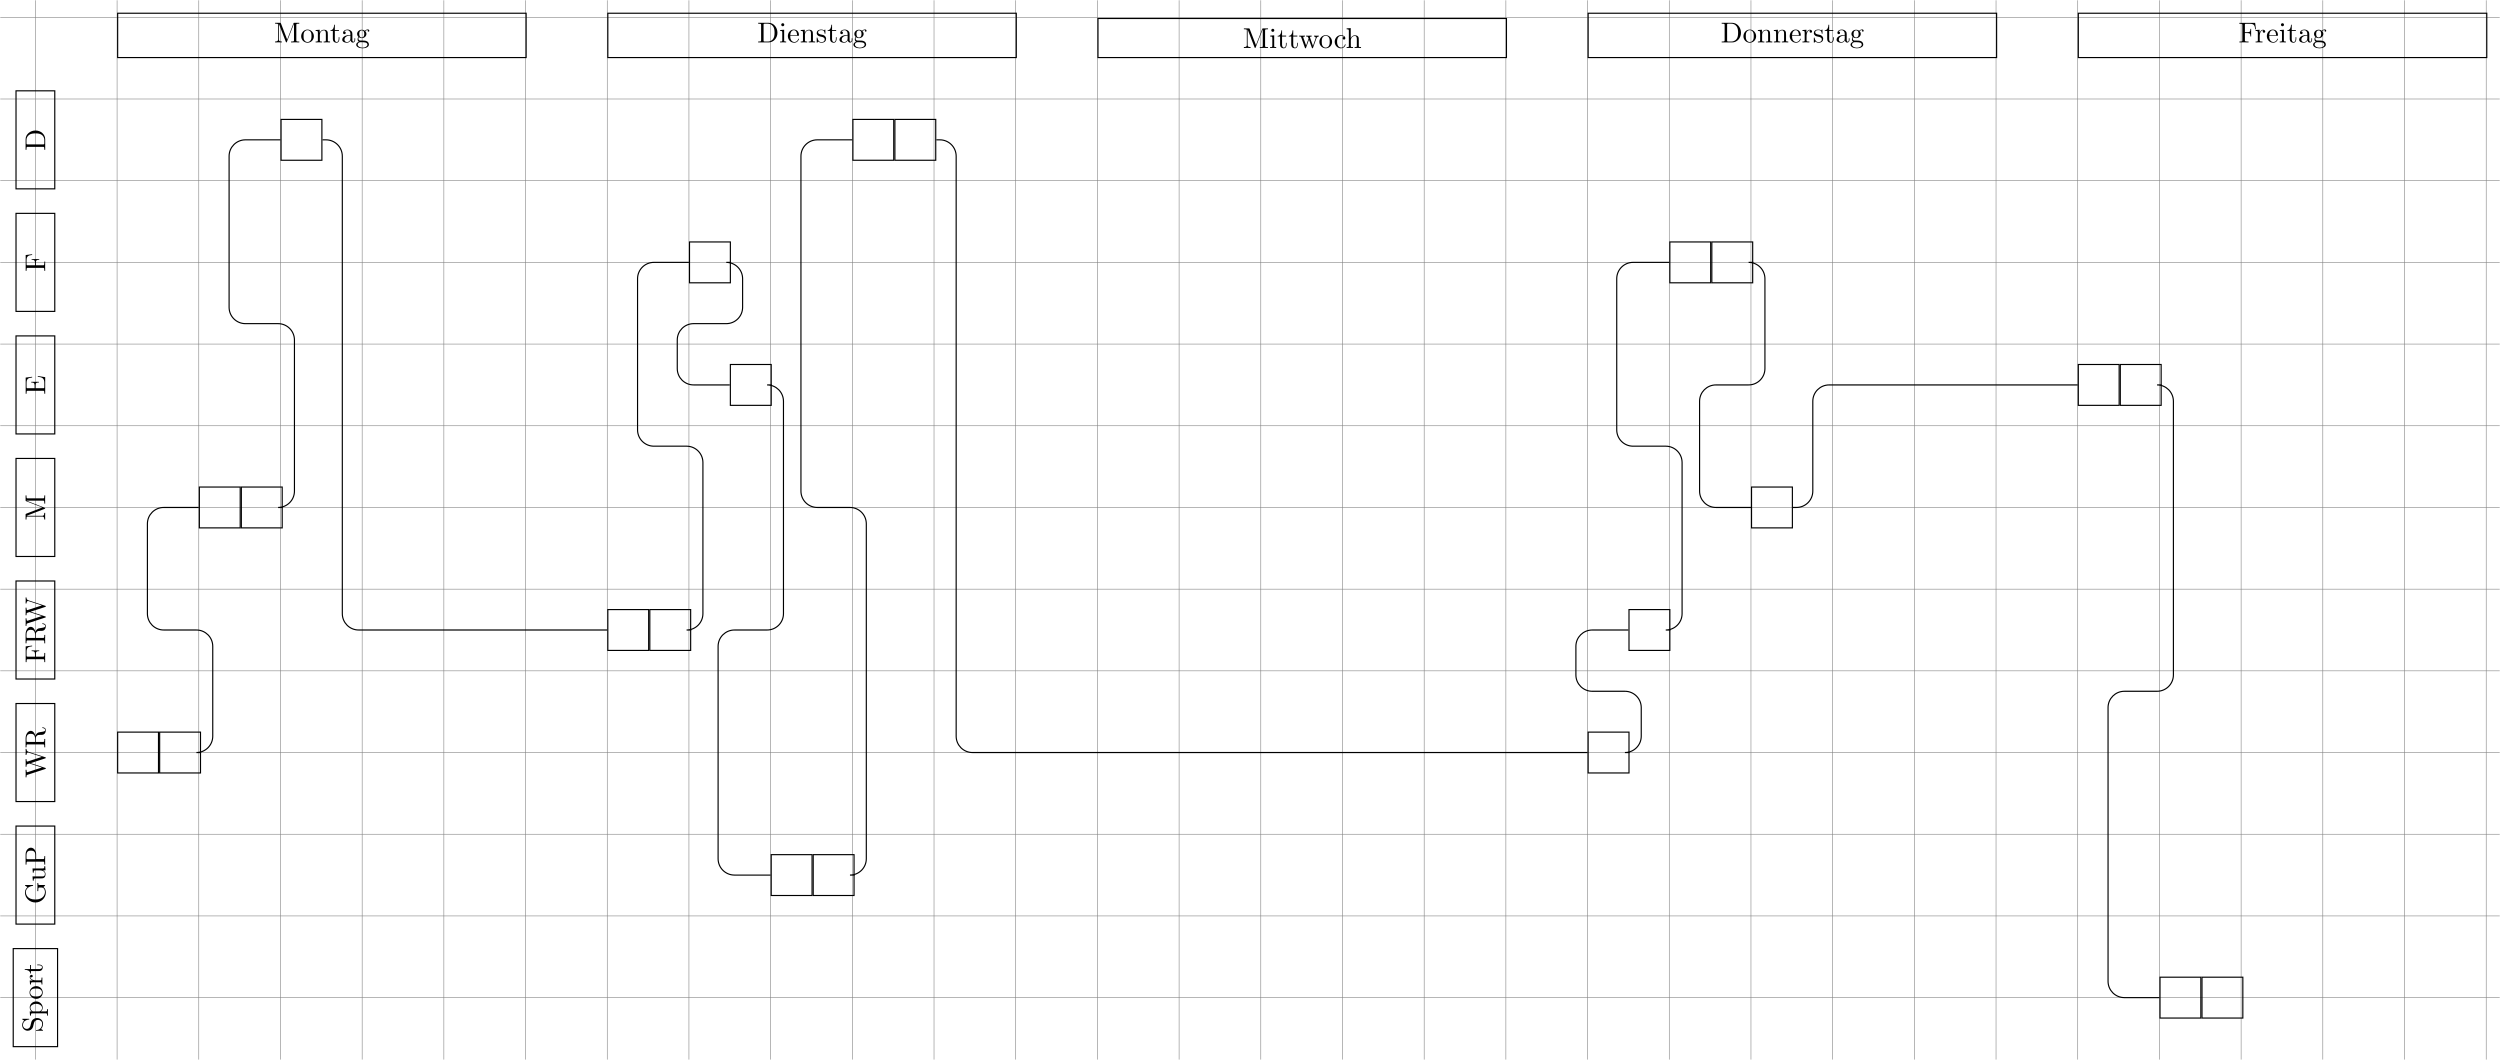
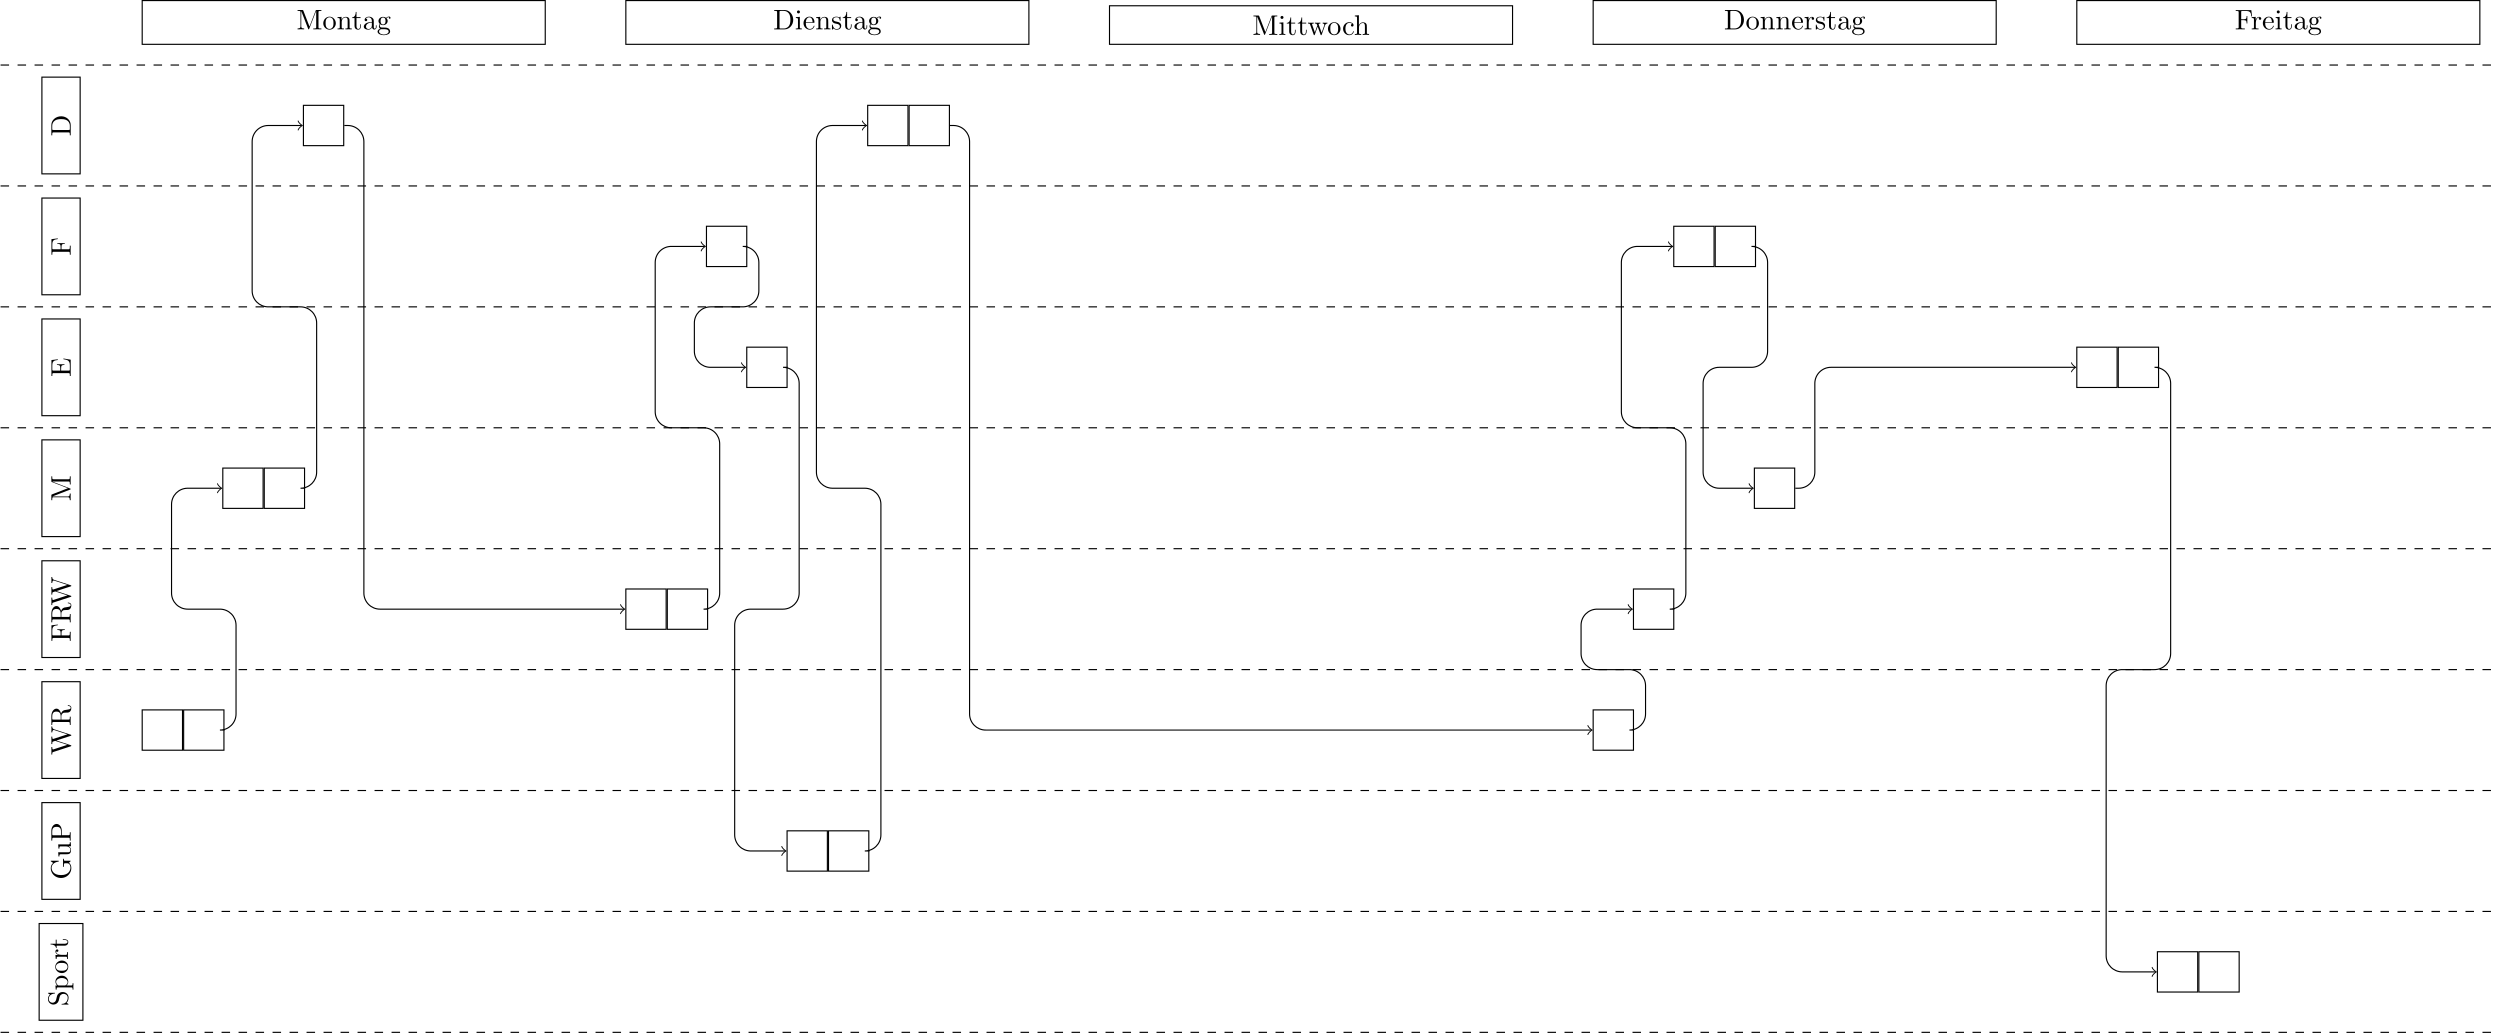
- <svg xmlns="http://www.w3.org/2000/svg" xmlns:xlink="http://www.w3.org/1999/xlink" version="1.1" width="867.473pt" height="367.762pt" viewBox="-68.678 -72.006 867.473 367.762">
+ <svg xmlns="http://www.w3.org/2000/svg" xmlns:xlink="http://www.w3.org/1999/xlink" version="1.1" width="879.149pt" height="363.231pt" viewBox="-68.68 -72.004 879.149 363.231">
  <defs>
    <path id="g0-68" d="M.349-6.804V-6.496H.588C1.355-6.496 1.375-6.386 1.375-6.027V-.777C1.375-.418 1.355-.309 .588-.309H.349V0H3.995C5.669 0 7.044-1.474 7.044-3.347C7.044-5.24 5.699-6.804 3.995-6.804H.349ZM2.72-.309C2.252-.309 2.232-.379 2.232-.707V-6.097C2.232-6.426 2.252-6.496 2.72-6.496H3.716C4.334-6.496 5.021-6.276 5.529-5.569C5.958-4.981 6.047-4.125 6.047-3.347C6.047-2.242 5.858-1.644 5.499-1.156C5.3-.887 4.732-.309 3.726-.309H2.72Z" />
    <path id="g0-69" d="M1.355-.777C1.355-.418 1.335-.309 .568-.309H.329V0H6.077L6.496-2.57H6.247C5.998-1.036 5.768-.309 4.055-.309H2.73C2.262-.309 2.242-.379 2.242-.707V-3.367H3.138C4.105-3.367 4.214-3.049 4.214-2.202H4.463V-4.842H4.214C4.214-3.985 4.105-3.676 3.138-3.676H2.242V-6.067C2.242-6.396 2.262-6.466 2.73-6.466H4.015C5.539-6.466 5.808-5.918 5.968-4.533H6.217L5.938-6.775H.329V-6.466H.568C1.335-6.466 1.355-6.356 1.355-5.998V-.777Z" />
    <path id="g0-70" d="M5.798-6.775H.329V-6.466H.568C1.335-6.466 1.355-6.356 1.355-5.998V-.777C1.355-.418 1.335-.309 .568-.309H.329V0C.677-.03 1.455-.03 1.843-.03C2.252-.03 3.158-.03 3.517 0V-.309H3.188C2.242-.309 2.242-.438 2.242-.787V-3.238H3.098C4.055-3.238 4.154-2.919 4.154-2.072H4.403V-4.712H4.154C4.154-3.875 4.055-3.547 3.098-3.547H2.242V-6.067C2.242-6.396 2.262-6.466 2.73-6.466H3.925C5.42-6.466 5.669-5.908 5.828-4.533H6.077L5.798-6.775Z" />
    <path id="g0-71" d="M5.908-.628C6.037-.408 6.436-.01 6.545-.01C6.635-.01 6.635-.09 6.635-.239V-1.973C6.635-2.361 6.675-2.411 7.323-2.411V-2.72C6.954-2.71 6.406-2.69 6.107-2.69C5.709-2.69 4.862-2.69 4.503-2.72V-2.411H4.822C5.719-2.411 5.748-2.301 5.748-1.933V-1.295C5.748-.179 4.483-.09 4.204-.09C3.557-.09 1.584-.438 1.584-3.407C1.584-6.386 3.547-6.715 4.144-6.715C5.21-6.715 6.117-5.818 6.316-4.354C6.336-4.214 6.336-4.184 6.476-4.184C6.635-4.184 6.635-4.214 6.635-4.423V-6.785C6.635-6.954 6.635-7.024 6.526-7.024C6.486-7.024 6.446-7.024 6.366-6.904L5.868-6.167C5.549-6.486 5.011-7.024 4.025-7.024C2.172-7.024 .558-5.45 .558-3.407S2.152 .219 4.045 .219C4.772 .219 5.569-.04 5.908-.628Z" />
    <path id="g0-77" d="M2.401-6.585C2.311-6.804 2.281-6.804 2.052-6.804H.369V-6.496H.608C1.375-6.496 1.395-6.386 1.395-6.027V-1.046C1.395-.777 1.395-.309 .369-.309V0C.717-.01 1.205-.03 1.534-.03S2.351-.01 2.7 0V-.309C1.674-.309 1.674-.777 1.674-1.046V-6.416H1.684L4.085-.219C4.134-.09 4.184 0 4.284 0C4.394 0 4.423-.08 4.463-.189L6.914-6.496H6.924V-.777C6.924-.418 6.904-.309 6.137-.309H5.898V0C6.267-.03 6.944-.03 7.333-.03S8.389-.03 8.757 0V-.309H8.518C7.751-.309 7.731-.418 7.731-.777V-6.027C7.731-6.386 7.751-6.496 8.518-6.496H8.757V-6.804H7.073C6.814-6.804 6.814-6.795 6.745-6.615L4.563-1.006L2.401-6.585Z" />
    <path id="g0-80" d="M2.262-3.148H3.945C5.141-3.148 6.217-3.955 6.217-4.951C6.217-5.928 5.23-6.804 3.866-6.804H.349V-6.496H.588C1.355-6.496 1.375-6.386 1.375-6.027V-.777C1.375-.418 1.355-.309 .588-.309H.349V0C.697-.03 1.435-.03 1.813-.03S2.939-.03 3.288 0V-.309H3.049C2.281-.309 2.262-.418 2.262-.777V-3.148ZM2.232-3.407V-6.097C2.232-6.426 2.252-6.496 2.72-6.496H3.606C5.191-6.496 5.191-5.44 5.191-4.951C5.191-4.483 5.191-3.407 3.606-3.407H2.232Z" />
    <path id="g0-82" d="M2.232-3.517V-6.097C2.232-6.326 2.232-6.446 2.451-6.476C2.55-6.496 2.839-6.496 3.039-6.496C3.935-6.496 5.051-6.456 5.051-5.011C5.051-4.324 4.812-3.517 3.337-3.517H2.232ZM4.334-3.387C5.3-3.626 6.077-4.234 6.077-5.011C6.077-5.968 4.941-6.804 3.477-6.804H.349V-6.496H.588C1.355-6.496 1.375-6.386 1.375-6.027V-.777C1.375-.418 1.355-.309 .588-.309H.349V0C.707-.03 1.415-.03 1.803-.03S2.899-.03 3.258 0V-.309H3.019C2.252-.309 2.232-.418 2.232-.777V-3.298H3.377C3.537-3.298 3.955-3.298 4.304-2.959C4.682-2.6 4.682-2.291 4.682-1.624C4.682-.976 4.682-.578 5.091-.199C5.499 .159 6.047 .219 6.346 .219C7.123 .219 7.293-.598 7.293-.877C7.293-.936 7.293-1.046 7.163-1.046C7.054-1.046 7.054-.956 7.044-.887C6.984-.179 6.635 0 6.386 0C5.898 0 5.818-.508 5.679-1.435L5.549-2.232C5.37-2.869 4.882-3.198 4.334-3.387Z" />
    <path id="g0-83" d="M3.477-3.866L2.202-4.174C1.584-4.324 1.196-4.862 1.196-5.44C1.196-6.137 1.733-6.745 2.511-6.745C4.174-6.745 4.394-5.111 4.453-4.663C4.463-4.603 4.463-4.543 4.573-4.543C4.702-4.543 4.702-4.593 4.702-4.782V-6.785C4.702-6.954 4.702-7.024 4.593-7.024C4.523-7.024 4.513-7.014 4.443-6.894L4.095-6.326C3.796-6.615 3.387-7.024 2.501-7.024C1.395-7.024 .558-6.147 .558-5.091C.558-4.264 1.086-3.537 1.863-3.268C1.973-3.228 2.481-3.108 3.178-2.939C3.447-2.869 3.746-2.8 4.025-2.431C4.234-2.172 4.334-1.843 4.334-1.514C4.334-.807 3.836-.09 2.999-.09C2.71-.09 1.953-.139 1.425-.628C.847-1.166 .817-1.803 .807-2.162C.797-2.262 .717-2.262 .687-2.262C.558-2.262 .558-2.192 .558-2.012V-.02C.558 .149 .558 .219 .667 .219C.737 .219 .747 .199 .817 .09C.817 .08 .847 .05 1.176-.478C1.484-.139 2.122 .219 3.009 .219C4.174 .219 4.971-.757 4.971-1.853C4.971-2.849 4.314-3.666 3.477-3.866Z" />
    <path id="g0-87" d="M9.056-5.828C9.235-6.396 9.664-6.496 10.052-6.496V-6.804C9.753-6.785 9.445-6.775 9.146-6.775C8.857-6.775 8.219-6.795 7.96-6.804V-6.496C8.628-6.486 8.827-6.157 8.827-5.968C8.827-5.908 8.797-5.828 8.777-5.768L7.283-1.166L5.689-6.047C5.679-6.087 5.659-6.147 5.659-6.197C5.659-6.496 6.237-6.496 6.496-6.496V-6.804C6.137-6.775 5.46-6.775 5.081-6.775S4.274-6.795 3.866-6.804V-6.496C4.433-6.496 4.643-6.496 4.762-6.137L4.981-5.44L3.597-1.166L1.993-6.067C1.983-6.097 1.973-6.167 1.973-6.197C1.973-6.496 2.55-6.496 2.809-6.496V-6.804C2.451-6.775 1.773-6.775 1.395-6.775S.588-6.795 .179-6.804V-6.496C.927-6.496 .966-6.446 1.086-6.077L3.078 .03C3.108 .12 3.138 .219 3.268 .219C3.407 .219 3.427 .149 3.467 .02L5.111-5.041L6.765 .03C6.795 .12 6.824 .219 6.954 .219C7.093 .219 7.113 .149 7.153 .02L9.056-5.828Z" />
    <path id="g0-97" d="M3.318-.757C3.357-.359 3.626 .06 4.095 .06C4.304 .06 4.912-.08 4.912-.887V-1.445H4.663V-.887C4.663-.309 4.413-.249 4.304-.249C3.975-.249 3.935-.697 3.935-.747V-2.74C3.935-3.158 3.935-3.547 3.577-3.915C3.188-4.304 2.69-4.463 2.212-4.463C1.395-4.463 .707-3.995 .707-3.337C.707-3.039 .907-2.869 1.166-2.869C1.445-2.869 1.624-3.068 1.624-3.328C1.624-3.447 1.574-3.776 1.116-3.786C1.385-4.134 1.873-4.244 2.192-4.244C2.68-4.244 3.248-3.856 3.248-2.969V-2.6C2.74-2.57 2.042-2.54 1.415-2.242C.667-1.903 .418-1.385 .418-.946C.418-.139 1.385 .11 2.012 .11C2.67 .11 3.128-.289 3.318-.757ZM3.248-2.391V-1.395C3.248-.448 2.531-.11 2.082-.11C1.594-.11 1.186-.458 1.186-.956C1.186-1.504 1.604-2.331 3.248-2.391Z" />
    <path id="g0-99" d="M1.166-2.172C1.166-3.796 1.983-4.214 2.511-4.214C2.6-4.214 3.228-4.204 3.577-3.846C3.168-3.816 3.108-3.517 3.108-3.387C3.108-3.128 3.288-2.929 3.567-2.929C3.826-2.929 4.025-3.098 4.025-3.397C4.025-4.075 3.268-4.463 2.501-4.463C1.255-4.463 .339-3.387 .339-2.152C.339-.877 1.325 .11 2.481 .11C3.816 .11 4.134-1.086 4.134-1.186S4.035-1.285 4.005-1.285C3.915-1.285 3.895-1.245 3.875-1.186C3.587-.259 2.939-.139 2.57-.139C2.042-.139 1.166-.568 1.166-2.172Z" />
    <path id="g0-101" d="M1.116-2.511C1.176-3.995 2.012-4.244 2.351-4.244C3.377-4.244 3.477-2.899 3.477-2.511H1.116ZM1.106-2.301H3.885C4.105-2.301 4.134-2.301 4.134-2.511C4.134-3.497 3.597-4.463 2.351-4.463C1.196-4.463 .279-3.437 .279-2.192C.279-.857 1.325 .11 2.471 .11C3.686 .11 4.134-.996 4.134-1.186C4.134-1.285 4.055-1.305 4.005-1.305C3.915-1.305 3.895-1.245 3.875-1.166C3.527-.139 2.63-.139 2.531-.139C2.032-.139 1.634-.438 1.405-.807C1.106-1.285 1.106-1.943 1.106-2.301Z" />
    <path id="g0-103" d="M2.212-1.714C1.345-1.714 1.345-2.71 1.345-2.939C1.345-3.208 1.355-3.527 1.504-3.776C1.584-3.895 1.813-4.174 2.212-4.174C3.078-4.174 3.078-3.178 3.078-2.949C3.078-2.68 3.068-2.361 2.919-2.112C2.839-1.993 2.61-1.714 2.212-1.714ZM1.056-1.325C1.056-1.365 1.056-1.594 1.225-1.793C1.614-1.514 2.022-1.484 2.212-1.484C3.138-1.484 3.826-2.172 3.826-2.939C3.826-3.308 3.666-3.676 3.417-3.905C3.776-4.244 4.134-4.294 4.314-4.294C4.334-4.294 4.384-4.294 4.413-4.284C4.304-4.244 4.254-4.134 4.254-4.015C4.254-3.846 4.384-3.726 4.543-3.726C4.643-3.726 4.832-3.796 4.832-4.025C4.832-4.194 4.712-4.513 4.324-4.513C4.125-4.513 3.686-4.453 3.268-4.045C2.849-4.374 2.431-4.403 2.212-4.403C1.285-4.403 .598-3.716 .598-2.949C.598-2.511 .817-2.132 1.066-1.923C.936-1.773 .757-1.445 .757-1.096C.757-.787 .887-.408 1.196-.209C.598-.04 .279 .389 .279 .787C.279 1.504 1.265 2.052 2.481 2.052C3.656 2.052 4.692 1.544 4.692 .767C4.692 .418 4.553-.09 4.045-.369C3.517-.648 2.939-.648 2.331-.648C2.082-.648 1.654-.648 1.584-.658C1.265-.697 1.056-1.006 1.056-1.325ZM2.491 1.823C1.484 1.823 .797 1.315 .797 .787C.797 .329 1.176-.04 1.614-.07H2.202C3.059-.07 4.174-.07 4.174 .787C4.174 1.325 3.467 1.823 2.491 1.823Z" />
    <path id="g0-104" d="M1.096-.757C1.096-.309 .986-.309 .319-.309V0C.667-.01 1.176-.03 1.445-.03C1.704-.03 2.222-.01 2.56 0V-.309C1.893-.309 1.783-.309 1.783-.757V-2.59C1.783-3.626 2.491-4.184 3.128-4.184C3.756-4.184 3.866-3.646 3.866-3.078V-.757C3.866-.309 3.756-.309 3.088-.309V0C3.437-.01 3.945-.03 4.214-.03C4.473-.03 4.991-.01 5.33 0V-.309C4.812-.309 4.563-.309 4.553-.608V-2.511C4.553-3.367 4.553-3.676 4.244-4.035C4.105-4.204 3.776-4.403 3.198-4.403C2.361-4.403 1.923-3.806 1.753-3.427V-6.914L.319-6.804V-6.496C1.016-6.496 1.096-6.426 1.096-5.938V-.757Z" />
    <path id="g0-105" d="M1.763-4.403L.369-4.294V-3.985C1.016-3.985 1.106-3.925 1.106-3.437V-.757C1.106-.309 .996-.309 .329-.309V0C.648-.01 1.186-.03 1.425-.03C1.773-.03 2.122-.01 2.461 0V-.309C1.803-.309 1.763-.359 1.763-.747V-4.403ZM1.803-6.137C1.803-6.456 1.554-6.665 1.275-6.665C.966-6.665 .747-6.396 .747-6.137C.747-5.868 .966-5.609 1.275-5.609C1.554-5.609 1.803-5.818 1.803-6.137Z" />
    <path id="g0-110" d="M1.096-3.427V-.757C1.096-.309 .986-.309 .319-.309V0C.667-.01 1.176-.03 1.445-.03C1.704-.03 2.222-.01 2.56 0V-.309C1.893-.309 1.783-.309 1.783-.757V-2.59C1.783-3.626 2.491-4.184 3.128-4.184C3.756-4.184 3.866-3.646 3.866-3.078V-.757C3.866-.309 3.756-.309 3.088-.309V0C3.437-.01 3.945-.03 4.214-.03C4.473-.03 4.991-.01 5.33 0V-.309C4.812-.309 4.563-.309 4.553-.608V-2.511C4.553-3.367 4.553-3.676 4.244-4.035C4.105-4.204 3.776-4.403 3.198-4.403C2.471-4.403 2.002-3.975 1.724-3.357V-4.403L.319-4.294V-3.985C1.016-3.985 1.096-3.915 1.096-3.427Z" />
    <path id="g0-111" d="M4.692-2.132C4.692-3.407 3.696-4.463 2.491-4.463C1.245-4.463 .279-3.377 .279-2.132C.279-.847 1.315 .11 2.481 .11C3.686 .11 4.692-.867 4.692-2.132ZM2.491-.139C2.062-.139 1.624-.349 1.355-.807C1.106-1.245 1.106-1.853 1.106-2.212C1.106-2.6 1.106-3.138 1.345-3.577C1.614-4.035 2.082-4.244 2.481-4.244C2.919-4.244 3.347-4.025 3.606-3.597S3.866-2.59 3.866-2.212C3.866-1.853 3.866-1.315 3.646-.877C3.427-.428 2.989-.139 2.491-.139Z" />
    <path id="g0-112" d="M1.714-3.746V-4.403L.279-4.294V-3.985C.986-3.985 1.056-3.925 1.056-3.487V1.176C1.056 1.624 .946 1.624 .279 1.624V1.933C.618 1.923 1.136 1.903 1.395 1.903C1.664 1.903 2.172 1.923 2.521 1.933V1.624C1.853 1.624 1.743 1.624 1.743 1.176V-.498V-.588C1.793-.428 2.212 .11 2.969 .11C4.154 .11 5.191-.867 5.191-2.152C5.191-3.417 4.224-4.403 3.108-4.403C2.331-4.403 1.913-3.965 1.714-3.746ZM1.743-1.136V-3.357C2.032-3.866 2.521-4.154 3.029-4.154C3.756-4.154 4.364-3.278 4.364-2.152C4.364-.946 3.666-.11 2.929-.11C2.531-.11 2.152-.309 1.883-.717C1.743-.927 1.743-.936 1.743-1.136Z" />
    <path id="g0-114" d="M1.664-3.308V-4.403L.279-4.294V-3.985C.976-3.985 1.056-3.915 1.056-3.427V-.757C1.056-.309 .946-.309 .279-.309V0C.667-.01 1.136-.03 1.415-.03C1.813-.03 2.281-.03 2.68 0V-.309H2.471C1.733-.309 1.714-.418 1.714-.777V-2.311C1.714-3.298 2.132-4.184 2.889-4.184C2.959-4.184 2.979-4.184 2.999-4.174C2.969-4.164 2.77-4.045 2.77-3.786C2.77-3.507 2.979-3.357 3.198-3.357C3.377-3.357 3.626-3.477 3.626-3.796S3.318-4.403 2.889-4.403C2.162-4.403 1.803-3.736 1.664-3.308Z" />
    <path id="g0-115" d="M2.072-1.933C2.291-1.893 3.108-1.733 3.108-1.016C3.108-.508 2.76-.11 1.983-.11C1.146-.11 .787-.677 .598-1.524C.568-1.654 .558-1.694 .458-1.694C.329-1.694 .329-1.624 .329-1.445V-.13C.329 .04 .329 .11 .438 .11C.488 .11 .498 .1 .687-.09C.707-.11 .707-.13 .887-.319C1.325 .1 1.773 .11 1.983 .11C3.128 .11 3.587-.558 3.587-1.275C3.587-1.803 3.288-2.102 3.168-2.222C2.839-2.54 2.451-2.62 2.032-2.7C1.474-2.809 .807-2.939 .807-3.517C.807-3.866 1.066-4.274 1.923-4.274C3.019-4.274 3.068-3.377 3.088-3.068C3.098-2.979 3.188-2.979 3.208-2.979C3.337-2.979 3.337-3.029 3.337-3.218V-4.224C3.337-4.394 3.337-4.463 3.228-4.463C3.178-4.463 3.158-4.463 3.029-4.344C2.999-4.304 2.899-4.214 2.859-4.184C2.481-4.463 2.072-4.463 1.923-4.463C.707-4.463 .329-3.796 .329-3.238C.329-2.889 .488-2.61 .757-2.391C1.076-2.132 1.355-2.072 2.072-1.933Z" />
    <path id="g0-116" d="M1.724-3.985H3.148V-4.294H1.724V-6.127H1.474C1.465-5.31 1.166-4.244 .189-4.204V-3.985H1.036V-1.235C1.036-.01 1.963 .11 2.321 .11C3.029 .11 3.308-.598 3.308-1.235V-1.803H3.059V-1.255C3.059-.518 2.76-.139 2.391-.139C1.724-.139 1.724-1.046 1.724-1.215V-3.985Z" />
    <path id="g0-117" d="M3.895-.787V.11L5.33 0V-.309C4.633-.309 4.553-.379 4.553-.867V-4.403L3.088-4.294V-3.985C3.786-3.985 3.866-3.915 3.866-3.427V-1.654C3.866-.787 3.387-.11 2.66-.11C1.823-.11 1.783-.578 1.783-1.096V-4.403L.319-4.294V-3.985C1.096-3.985 1.096-3.955 1.096-3.068V-1.574C1.096-.797 1.096 .11 2.61 .11C3.168 .11 3.606-.169 3.895-.787Z" />
    <path id="g0-119" d="M6.167-3.347C6.346-3.846 6.655-3.975 7.004-3.985V-4.294C6.785-4.274 6.496-4.264 6.276-4.264C5.988-4.264 5.539-4.284 5.35-4.294V-3.985C5.709-3.975 5.928-3.796 5.928-3.507C5.928-3.447 5.928-3.427 5.878-3.298L4.971-.747L3.985-3.527C3.945-3.646 3.935-3.666 3.935-3.716C3.935-3.985 4.324-3.985 4.523-3.985V-4.294C4.234-4.284 3.726-4.264 3.487-4.264C3.188-4.264 2.899-4.274 2.6-4.294V-3.985C2.969-3.985 3.128-3.965 3.228-3.836C3.278-3.776 3.387-3.477 3.457-3.288L2.6-.877L1.654-3.537C1.604-3.656 1.604-3.676 1.604-3.716C1.604-3.985 1.993-3.985 2.192-3.985V-4.294C1.893-4.284 1.335-4.264 1.106-4.264C1.066-4.264 .538-4.274 .179-4.294V-3.985C.677-3.985 .797-3.955 .917-3.636L2.172-.11C2.222 .03 2.252 .11 2.381 .11S2.531 .05 2.58-.09L3.587-2.909L4.603-.08C4.643 .03 4.672 .11 4.802 .11S4.961 .02 5.001-.08L6.167-3.347Z" />
  </defs>
  <g id="page1">
-     <path d="M-68.578 274.156H798.695M-68.578 245.812H798.695M-68.578 217.465H798.695M-68.578 189.117H798.695M-68.578 160.77H798.695M-68.578 132.426H798.695M-68.578 104.078H798.695M-68.578 75.73H798.695M-68.578 47.383H798.695M-68.578 19.035H798.695M-68.578-9.309H798.695M-68.578-37.656H798.695M-68.578-66.004H798.695M-56.398 295.656V-71.906M-28.051 295.656V-71.906M.297 295.656V-71.906M28.645 295.656V-71.906M56.988 295.656V-71.906M85.336 295.656V-71.906M113.683 295.656V-71.906M142.031 295.656V-71.906M170.375 295.656V-71.906M198.722 295.656V-71.906M227.07 295.656V-71.906M255.418 295.656V-71.906M283.765 295.656V-71.906M312.109 295.656V-71.906M340.457 295.656V-71.906M368.804 295.656V-71.906M397.152 295.656V-71.906M425.496 295.656V-71.906M453.844 295.656V-71.906M482.191 295.656V-71.906M510.539 295.656V-71.906M538.887 295.656V-71.906M567.23 295.656V-71.906M595.578 295.656V-71.906M623.926 295.656V-71.906M652.273 295.656V-71.906M680.621 295.656V-71.906M708.965 295.656V-71.906M737.312 295.656V-71.906M765.66 295.656V-71.906M794.008 295.656V-71.906" stroke="#808080" fill="none" stroke-width=".199" />
-     <path d="M-64.09 257.148V291.168H-48.703V257.148Z" stroke="#000" fill="none" stroke-width=".399" stroke-miterlimit="10" />
-     <g transform="matrix(0 -1 1 0 -328.1205 229.8122)">
-       <use x="-56.398" y="274.158" xlink:href="#g0-83" />
-       <use x="-50.863" y="274.158" xlink:href="#g0-112" />
-       <use x="-45.051" y="274.158" xlink:href="#g0-111" />
-       <use x="-40.07" y="274.158" xlink:href="#g0-114" />
-       <use x="-36.168" y="274.158" xlink:href="#g0-116" />
+     <path d="M-68.481 291.027H810.27" stroke="#000" fill="none" stroke-width=".399" stroke-miterlimit="10" stroke-dasharray="2.989 2.989" />
+     <path d="M-68.481 248.508H810.27" stroke="#000" fill="none" stroke-width=".399" stroke-miterlimit="10" stroke-dasharray="2.989 2.989" />
+     <path d="M-68.481 205.988H810.27" stroke="#000" fill="none" stroke-width=".399" stroke-miterlimit="10" stroke-dasharray="2.989 2.989" />
+     <path d="M-68.481 163.469H810.27" stroke="#000" fill="none" stroke-width=".399" stroke-miterlimit="10" stroke-dasharray="2.989 2.989" />
+     <path d="M-68.481 120.949H810.27" stroke="#000" fill="none" stroke-width=".399" stroke-miterlimit="10" stroke-dasharray="2.989 2.989" />
+     <path d="M-68.481 78.43H810.27" stroke="#000" fill="none" stroke-width=".399" stroke-miterlimit="10" stroke-dasharray="2.989 2.989" />
+     <path d="M-68.481 35.906H810.27" stroke="#000" fill="none" stroke-width=".399" stroke-miterlimit="10" stroke-dasharray="2.989 2.989" />
+     <path d="M-68.481-6.613H810.27" stroke="#000" fill="none" stroke-width=".399" stroke-miterlimit="10" stroke-dasharray="2.989 2.989" />
+     <path d="M-68.481-49.133H810.27" stroke="#000" fill="none" stroke-width=".399" stroke-miterlimit="10" stroke-dasharray="2.989 2.989" />
+     <path d="M-54.914 252.762V286.777H-39.527V252.762Z" stroke="#000" fill="none" stroke-width=".399" stroke-miterlimit="10" />
+     <g transform="matrix(0 -1 1 0 -314.5538 234.6009)">
+       <use x="-47.22" y="269.769" xlink:href="#g0-83" />
+       <use x="-41.685" y="269.769" xlink:href="#g0-112" />
+       <use x="-35.874" y="269.769" xlink:href="#g0-111" />
+       <use x="-30.892" y="269.769" xlink:href="#g0-114" />
+       <use x="-26.99" y="269.769" xlink:href="#g0-116" />
    </g>
-     <path d="M-63.121 214.629V248.644H-49.672V214.629Z" stroke="#000" fill="none" stroke-width=".399" stroke-miterlimit="10" />
-     <g transform="matrix(0 -1 1 0 -327.1519 185.3062)">
-       <use x="-56.398" y="274.158" xlink:href="#g0-71" />
-       <use x="-48.58" y="274.158" xlink:href="#g0-117" />
-       <use x="-43.045" y="274.158" xlink:href="#g0-80" />
+     <path d="M-53.945 210.242V244.258H-40.496V210.242Z" stroke="#000" fill="none" stroke-width=".399" stroke-miterlimit="10" />
+     <g transform="matrix(0 -1 1 0 -313.5852 190.0949)">
+       <use x="-47.22" y="269.769" xlink:href="#g0-71" />
+       <use x="-39.402" y="269.769" xlink:href="#g0-117" />
+       <use x="-33.867" y="269.769" xlink:href="#g0-80" />
    </g>
-     <path d="M-63.121 172.109V206.125H-49.672V172.109Z" stroke="#000" fill="none" stroke-width=".399" stroke-miterlimit="10" />
-     <g transform="matrix(0 -1 1 0 -327.1519 141.5062)">
-       <use x="-56.398" y="274.158" xlink:href="#g0-87" />
-       <use x="-46.158" y="274.158" xlink:href="#g0-82" />
+     <path d="M-53.945 167.719V201.738H-40.496V167.719Z" stroke="#000" fill="none" stroke-width=".399" stroke-miterlimit="10" />
+     <g transform="matrix(0 -1 1 0 -313.5852 146.2949)">
+       <use x="-47.22" y="269.769" xlink:href="#g0-87" />
+       <use x="-36.981" y="269.769" xlink:href="#g0-82" />
    </g>
-     <path d="M-63.121 129.59V163.605H-49.672V129.59Z" stroke="#000" fill="none" stroke-width=".399" stroke-miterlimit="10" />
-     <g transform="matrix(0 -1 1 0 -327.1519 101.6842)">
-       <use x="-56.398" y="274.158" xlink:href="#g0-70" />
-       <use x="-49.894" y="274.158" xlink:href="#g0-82" />
-       <use x="-43.668" y="274.158" xlink:href="#g0-87" />
+     <path d="M-53.945 125.199V159.215H-40.496V125.199Z" stroke="#000" fill="none" stroke-width=".399" stroke-miterlimit="10" />
+     <g transform="matrix(0 -1 1 0 -313.5852 106.4729)">
+       <use x="-47.22" y="269.769" xlink:href="#g0-70" />
+       <use x="-40.717" y="269.769" xlink:href="#g0-82" />
+       <use x="-34.49" y="269.769" xlink:href="#g0-87" />
    </g>
-     <path d="M-63.121 87.07V121.086H-49.672V87.07Z" stroke="#000" fill="none" stroke-width=".399" stroke-miterlimit="10" />
-     <g transform="matrix(0 -1 1 0 -327.1519 52.2452)">
-       <use x="-56.398" y="274.158" xlink:href="#g0-77" />
+     <path d="M-53.945 82.68V116.695H-40.496V82.68Z" stroke="#000" fill="none" stroke-width=".399" stroke-miterlimit="10" />
+     <g transform="matrix(0 -1 1 0 -313.5852 57.0339)">
+       <use x="-47.22" y="269.769" xlink:href="#g0-77" />
    </g>
-     <path d="M-63.121 44.551V78.566H-49.672V44.551Z" stroke="#000" fill="none" stroke-width=".399" stroke-miterlimit="10" />
-     <g transform="matrix(0 -1 1 0 -327.1519 8.5493)">
-       <use x="-56.398" y="274.158" xlink:href="#g0-69" />
+     <path d="M-53.945 40.16V74.176H-40.496V40.16Z" stroke="#000" fill="none" stroke-width=".399" stroke-miterlimit="10" />
+     <g transform="matrix(0 -1 1 0 -313.5852 13.338)">
+       <use x="-47.22" y="269.769" xlink:href="#g0-69" />
    </g>
-     <path d="M-63.121 2.027V36.043H-49.672V2.027Z" stroke="#000" fill="none" stroke-width=".399" stroke-miterlimit="10" />
-     <g transform="matrix(0 -1 1 0 -327.1519 -34.1093)">
-       <use x="-56.398" y="274.158" xlink:href="#g0-70" />
+     <path d="M-53.945-2.359V31.656H-40.496V-2.359Z" stroke="#000" fill="none" stroke-width=".399" stroke-miterlimit="10" />
+     <g transform="matrix(0 -1 1 0 -313.5852 -29.3206)">
+       <use x="-47.22" y="269.769" xlink:href="#g0-70" />
    </g>
-     <path d="M-63.121-40.492V-6.477H-49.672V-40.492Z" stroke="#000" fill="none" stroke-width=".399" stroke-miterlimit="10" />
-     <g transform="matrix(0 -1 1 0 -327.1519 -76.0761)">
-       <use x="-56.398" y="274.158" xlink:href="#g0-68" />
+     <path d="M-53.945-44.879V-10.863H-40.496V-44.879Z" stroke="#000" fill="none" stroke-width=".399" stroke-miterlimit="10" />
+     <g transform="matrix(0 -1 1 0 -313.5852 -71.2874)">
+       <use x="-47.22" y="269.769" xlink:href="#g0-68" />
    </g>
-     <path d="M-27.852-52.031H113.883V-67.414H-27.852Z" stroke="#000" fill="none" stroke-width=".399" stroke-miterlimit="10" />
+     <path d="M-18.676-56.418H123.059V-71.805H-18.676Z" stroke="#000" fill="none" stroke-width=".399" stroke-miterlimit="10" />
    <g transform="matrix(1 0 0 1 82.8085 -331.4453)">
-       <use x="-56.398" y="274.158" xlink:href="#g0-77" />
-       <use x="-47.265" y="274.158" xlink:href="#g0-111" />
-       <use x="-42.284" y="274.158" xlink:href="#g0-110" />
-       <use x="-37.026" y="274.158" xlink:href="#g0-116" />
-       <use x="-33.152" y="274.158" xlink:href="#g0-97" />
-       <use x="-28.17" y="274.158" xlink:href="#g0-103" />
+       <use x="-47.22" y="269.769" xlink:href="#g0-77" />
+       <use x="-38.088" y="269.769" xlink:href="#g0-111" />
+       <use x="-33.106" y="269.769" xlink:href="#g0-110" />
+       <use x="-27.848" y="269.769" xlink:href="#g0-116" />
+       <use x="-23.974" y="269.769" xlink:href="#g0-97" />
+       <use x="-18.992" y="269.769" xlink:href="#g0-103" />
    </g>
-     <path d="M142.23-52.031H283.965V-67.414H142.23Z" stroke="#000" fill="none" stroke-width=".399" stroke-miterlimit="10" />
-     <g transform="matrix(1 0 0 1 250.4398 -331.4453)">
-       <use x="-56.398" y="274.158" xlink:href="#g0-68" />
-       <use x="-48.787" y="274.158" xlink:href="#g0-105" />
-       <use x="-46.02" y="274.158" xlink:href="#g0-101" />
-       <use x="-41.592" y="274.158" xlink:href="#g0-110" />
-       <use x="-36.057" y="274.158" xlink:href="#g0-115" />
-       <use x="-32.128" y="274.158" xlink:href="#g0-116" />
-       <use x="-28.253" y="274.158" xlink:href="#g0-97" />
-       <use x="-23.272" y="274.158" xlink:href="#g0-103" />
+     <path d="M151.406-56.418H293.141V-71.805H151.406Z" stroke="#000" fill="none" stroke-width=".399" stroke-miterlimit="10" />
+     <g transform="matrix(1 0 0 1 250.4401 -331.4453)">
+       <use x="-47.22" y="269.769" xlink:href="#g0-68" />
+       <use x="-39.61" y="269.769" xlink:href="#g0-105" />
+       <use x="-36.842" y="269.769" xlink:href="#g0-101" />
+       <use x="-32.414" y="269.769" xlink:href="#g0-110" />
+       <use x="-26.88" y="269.769" xlink:href="#g0-115" />
+       <use x="-22.95" y="269.769" xlink:href="#g0-116" />
+       <use x="-19.076" y="269.769" xlink:href="#g0-97" />
+       <use x="-14.094" y="269.769" xlink:href="#g0-103" />
    </g>
-     <path d="M312.308-52.031H454.043V-65.59H312.308Z" stroke="#000" fill="none" stroke-width=".399" stroke-miterlimit="10" />
-     <g transform="matrix(1 0 0 1 418.9578 -329.5081)">
-       <use x="-56.398" y="274.158" xlink:href="#g0-77" />
-       <use x="-47.265" y="274.158" xlink:href="#g0-105" />
-       <use x="-44.498" y="274.158" xlink:href="#g0-116" />
-       <use x="-40.624" y="274.158" xlink:href="#g0-116" />
-       <use x="-37.026" y="274.158" xlink:href="#g0-119" />
-       <use x="-30.107" y="274.158" xlink:href="#g0-111" />
-       <use x="-24.849" y="274.158" xlink:href="#g0-99" />
-       <use x="-20.698" y="274.158" xlink:href="#g0-104" />
+     <path d="M321.488-56.418H463.223V-69.977H321.488Z" stroke="#000" fill="none" stroke-width=".399" stroke-miterlimit="10" />
+     <g transform="matrix(1 0 0 1 418.9571 -329.5081)">
+       <use x="-47.22" y="269.769" xlink:href="#g0-77" />
+       <use x="-38.088" y="269.769" xlink:href="#g0-105" />
+       <use x="-35.32" y="269.769" xlink:href="#g0-116" />
+       <use x="-31.446" y="269.769" xlink:href="#g0-116" />
+       <use x="-27.848" y="269.769" xlink:href="#g0-119" />
+       <use x="-20.93" y="269.769" xlink:href="#g0-111" />
+       <use x="-15.672" y="269.769" xlink:href="#g0-99" />
+       <use x="-11.52" y="269.769" xlink:href="#g0-104" />
    </g>
-     <path d="M482.39-52.031H624.125V-67.414H482.39Z" stroke="#000" fill="none" stroke-width=".399" stroke-miterlimit="10" />
-     <g transform="matrix(1 0 0 1 584.7768 -331.4453)">
-       <use x="-56.398" y="274.158" xlink:href="#g0-68" />
-       <use x="-48.787" y="274.158" xlink:href="#g0-111" />
-       <use x="-43.806" y="274.158" xlink:href="#g0-110" />
-       <use x="-38.271" y="274.158" xlink:href="#g0-110" />
-       <use x="-32.736" y="274.158" xlink:href="#g0-101" />
-       <use x="-28.309" y="274.158" xlink:href="#g0-114" />
-       <use x="-24.407" y="274.158" xlink:href="#g0-115" />
-       <use x="-20.477" y="274.158" xlink:href="#g0-116" />
-       <use x="-16.602" y="274.158" xlink:href="#g0-97" />
-       <use x="-11.621" y="274.158" xlink:href="#g0-103" />
+     <path d="M491.57-56.418H633.301V-71.805H491.57Z" stroke="#000" fill="none" stroke-width=".399" stroke-miterlimit="10" />
+     <g transform="matrix(1 0 0 1 584.7761 -331.4453)">
+       <use x="-47.22" y="269.769" xlink:href="#g0-68" />
+       <use x="-39.61" y="269.769" xlink:href="#g0-111" />
+       <use x="-34.628" y="269.769" xlink:href="#g0-110" />
+       <use x="-29.094" y="269.769" xlink:href="#g0-110" />
+       <use x="-23.559" y="269.769" xlink:href="#g0-101" />
+       <use x="-19.131" y="269.769" xlink:href="#g0-114" />
+       <use x="-15.229" y="269.769" xlink:href="#g0-115" />
+       <use x="-11.299" y="269.769" xlink:href="#g0-116" />
+       <use x="-7.425" y="269.769" xlink:href="#g0-97" />
+       <use x="-2.443" y="269.769" xlink:href="#g0-103" />
    </g>
-     <path d="M652.472-52.031H794.207V-67.414H652.472Z" stroke="#000" fill="none" stroke-width=".399" stroke-miterlimit="10" />
-     <g transform="matrix(1 0 0 1 764.4328 -331.4453)">
-       <use x="-56.398" y="274.158" xlink:href="#g0-70" />
-       <use x="-50.725" y="274.158" xlink:href="#g0-114" />
-       <use x="-46.823" y="274.158" xlink:href="#g0-101" />
-       <use x="-42.395" y="274.158" xlink:href="#g0-105" />
-       <use x="-39.627" y="274.158" xlink:href="#g0-116" />
-       <use x="-35.753" y="274.158" xlink:href="#g0-97" />
-       <use x="-30.772" y="274.158" xlink:href="#g0-103" />
+     <path d="M661.649-56.418H803.383V-71.805H661.649Z" stroke="#000" fill="none" stroke-width=".399" stroke-miterlimit="10" />
+     <g transform="matrix(1 0 0 1 764.4331 -331.4453)">
+       <use x="-47.22" y="269.769" xlink:href="#g0-70" />
+       <use x="-41.547" y="269.769" xlink:href="#g0-114" />
+       <use x="-37.645" y="269.769" xlink:href="#g0-101" />
+       <use x="-33.217" y="269.769" xlink:href="#g0-105" />
+       <use x="-30.45" y="269.769" xlink:href="#g0-116" />
+       <use x="-26.575" y="269.769" xlink:href="#g0-97" />
+       <use x="-21.594" y="269.769" xlink:href="#g0-103" />
    </g>
-     <path d="M-27.852 196.203H-13.68V182.031H-27.852Z" stroke="#000" fill="none" stroke-width=".399" stroke-miterlimit="10" />
-     <path d="M-13.281 196.203H.894V182.031H-13.281Z" stroke="#000" fill="none" stroke-width=".399" stroke-miterlimit="10" />
-     <path d="M.496 111.164H14.668V96.992H.496Z" stroke="#000" fill="none" stroke-width=".399" stroke-miterlimit="10" />
-     <path d="M15.066 111.164H29.242V96.992H15.066Z" stroke="#000" fill="none" stroke-width=".399" stroke-miterlimit="10" />
-     <path d="M28.844-16.398H43.016V-30.57H28.844Z" stroke="#000" fill="none" stroke-width=".399" stroke-miterlimit="10" />
-     <path d="M142.23 153.684H156.402V139.512H142.23Z" stroke="#000" fill="none" stroke-width=".399" stroke-miterlimit="10" />
-     <path d="M156.801 153.684H170.972V139.512H156.801Z" stroke="#000" fill="none" stroke-width=".399" stroke-miterlimit="10" />
-     <path d="M170.574 26.125H184.75V11.949H170.574Z" stroke="#000" fill="none" stroke-width=".399" stroke-miterlimit="10" />
-     <path d="M184.75 68.645H198.922V54.469H184.75Z" stroke="#000" fill="none" stroke-width=".399" stroke-miterlimit="10" />
-     <path d="M198.922 238.723H213.097V224.551H198.922Z" stroke="#000" fill="none" stroke-width=".399" stroke-miterlimit="10" />
-     <path d="M213.496 238.723H227.668V224.551H213.496Z" stroke="#000" fill="none" stroke-width=".399" stroke-miterlimit="10" />
-     <path d="M227.269-16.398H241.441V-30.57H227.269Z" stroke="#000" fill="none" stroke-width=".399" stroke-miterlimit="10" />
-     <path d="M241.84-16.398H256.015V-30.57H241.84Z" stroke="#000" fill="none" stroke-width=".399" stroke-miterlimit="10" />
-     <path d="M482.39 196.203H496.566V182.031H482.39Z" stroke="#000" fill="none" stroke-width=".399" stroke-miterlimit="10" />
-     <path d="M496.566 153.684H510.738V139.512H496.566Z" stroke="#000" fill="none" stroke-width=".399" stroke-miterlimit="10" />
-     <path d="M510.738 26.125H524.91V11.949H510.738Z" stroke="#000" fill="none" stroke-width=".399" stroke-miterlimit="10" />
-     <path d="M525.308 26.125H539.484V11.949H525.308Z" stroke="#000" fill="none" stroke-width=".399" stroke-miterlimit="10" />
-     <path d="M539.086 111.164H553.258V96.992H539.086Z" stroke="#000" fill="none" stroke-width=".399" stroke-miterlimit="10" />
-     <path d="M652.472 68.645H666.644V54.469H652.472Z" stroke="#000" fill="none" stroke-width=".399" stroke-miterlimit="10" />
-     <path d="M667.043 68.645H681.219V54.469H667.043Z" stroke="#000" fill="none" stroke-width=".399" stroke-miterlimit="10" />
-     <path d="M680.82 281.246H694.992V267.07H680.82Z" stroke="#000" fill="none" stroke-width=".399" stroke-miterlimit="10" />
-     <path d="M695.39 281.246H709.562V267.07H695.39Z" stroke="#000" fill="none" stroke-width=".399" stroke-miterlimit="10" />
-     <path d="M1.094 189.117H-.523C2.606 189.117 5.144 186.578 5.144 183.449V152.266C5.144 149.137 2.606 146.598-.523 146.598H-11.863C-14.992 146.598-17.531 144.059-17.531 140.93V109.746C-17.531 106.617-14.992 104.078-11.863 104.078C-8.73 104.078-3.656 104.078-.523 104.078H.297" stroke="#000" fill="none" stroke-width=".399" stroke-miterlimit="10" />
-     <path d="M29.441 104.078H27.824C30.953 104.078 33.492 101.539 33.492 98.406V45.965C33.492 42.836 30.953 40.297 27.824 40.297H16.484C13.352 40.297 10.816 37.758 10.816 34.629V-17.812C10.816-20.945 13.352-23.484 16.484-23.484C19.613-23.484 24.691-23.484 27.824-23.484H28.645" stroke="#000" fill="none" stroke-width=".399" stroke-miterlimit="10" />
-     <path d="M43.215-23.484H44.433C47.562-23.484 50.101-20.945 50.101-17.812V140.93C50.101 144.059 52.64 146.598 55.769 146.598H142.031" stroke="#000" fill="none" stroke-width=".399" stroke-miterlimit="10" />
-     <path d="M171.172 146.598H169.558C172.687 146.598 175.226 144.059 175.226 140.93V88.488C175.226 85.355 172.687 82.816 169.558 82.816H158.219C155.086 82.816 152.547 80.277 152.547 77.148V24.707C152.547 21.574 155.086 19.035 158.219 19.035C161.347 19.035 166.426 19.035 169.558 19.035H170.375" stroke="#000" fill="none" stroke-width=".399" stroke-miterlimit="10" />
-     <path d="M184.949 19.035H183.332C186.465 19.035 189 21.574 189 24.707V34.629C189 37.758 186.465 40.297 183.332 40.297H171.992C168.863 40.297 166.324 42.836 166.324 45.965V55.887C166.324 59.02 168.863 61.559 171.992 61.559C175.125 61.559 180.199 61.559 183.332 61.559H184.551" stroke="#000" fill="none" stroke-width=".399" stroke-miterlimit="10" />
-     <path d="M199.121 61.559H197.504C200.637 61.559 203.176 64.094 203.176 67.227V140.93C203.176 144.059 200.637 146.598 197.504 146.598H186.168C183.035 146.598 180.496 149.137 180.496 152.266V225.969C180.496 229.098 183.035 231.637 186.168 231.637C189.297 231.637 194.375 231.637 197.504 231.637H198.722" stroke="#000" fill="none" stroke-width=".399" stroke-miterlimit="10" />
-     <path d="M227.867 231.637H226.25C229.383 231.637 231.922 229.098 231.922 225.969V109.746C231.922 106.617 229.383 104.078 226.25 104.078H214.91C211.781 104.078 209.242 101.539 209.242 98.406V-17.812C209.242-20.945 211.781-23.484 214.91-23.484C218.043-23.484 223.121-23.484 226.25-23.484H227.07" stroke="#000" fill="none" stroke-width=".399" stroke-miterlimit="10" />
-     <path d="M256.215-23.484H257.433C260.562-23.484 263.101-20.945 263.101-17.812V183.449C263.101 186.578 265.64 189.117 268.769 189.117H482.191" stroke="#000" fill="none" stroke-width=".399" stroke-miterlimit="10" />
-     <path d="M496.765 189.117H495.148C498.277 189.117 500.816 186.578 500.816 183.449V173.527C500.816 170.395 498.277 167.859 495.148 167.859H483.808C480.676 167.859 478.14 165.32 478.14 162.188V152.266C478.14 149.137 480.676 146.598 483.808 146.598C486.937 146.598 492.015 146.598 495.148 146.598H496.363" stroke="#000" fill="none" stroke-width=".399" stroke-miterlimit="10" />
-     <path d="M510.937 146.598H509.32C512.453 146.598 514.988 144.059 514.988 140.93V88.488C514.988 85.355 512.453 82.816 509.32 82.816H497.98C494.851 82.816 492.312 80.277 492.312 77.148V24.707C492.312 21.574 494.851 19.035 497.98 19.035C501.113 19.035 506.187 19.035 509.32 19.035H510.539" stroke="#000" fill="none" stroke-width=".399" stroke-miterlimit="10" />
-     <path d="M539.683 19.035H538.066C541.195 19.035 543.734 21.574 543.734 24.707V55.887C543.734 59.02 541.195 61.559 538.066 61.559H526.726C523.597 61.559 521.058 64.094 521.058 67.227V98.406C521.058 101.539 523.597 104.078 526.726 104.078C529.859 104.078 534.933 104.078 538.066 104.078H538.887" stroke="#000" fill="none" stroke-width=".399" stroke-miterlimit="10" />
-     <path d="M553.457 104.078H554.676C557.805 104.078 560.344 101.539 560.344 98.406V67.227C560.344 64.094 562.883 61.559 566.015 61.559H652.273" stroke="#000" fill="none" stroke-width=".399" stroke-miterlimit="10" />
-     <path d="M681.418 61.559H679.801C682.93 61.559 685.469 64.094 685.469 67.227V162.188C685.469 165.32 682.93 167.859 679.801 167.859H668.461C665.328 167.859 662.793 170.395 662.793 173.527V268.488C662.793 271.621 665.328 274.156 668.461 274.156C671.594 274.156 676.668 274.156 679.801 274.156H680.621" stroke="#000" fill="none" stroke-width=".399" stroke-miterlimit="10" />
+     <path d="M-18.676 191.816H-4.5V177.641H-18.676Z" stroke="#000" fill="none" stroke-width=".399" stroke-miterlimit="10" />
+     <path d="M-4.102 191.816H10.07V177.641H-4.102Z" stroke="#000" fill="none" stroke-width=".399" stroke-miterlimit="10" />
+     <path d="M9.672 106.773H23.848V92.602H9.672Z" stroke="#000" fill="none" stroke-width=".399" stroke-miterlimit="10" />
+     <path d="M24.246 106.773H38.418V92.602H24.246Z" stroke="#000" fill="none" stroke-width=".399" stroke-miterlimit="10" />
+     <path d="M38.02-20.785H52.191V-34.961H38.02Z" stroke="#000" fill="none" stroke-width=".399" stroke-miterlimit="10" />
+     <path d="M151.406 149.297H165.582V135.121H151.406Z" stroke="#000" fill="none" stroke-width=".399" stroke-miterlimit="10" />
+     <path d="M165.981 149.297H180.152V135.121H165.981Z" stroke="#000" fill="none" stroke-width=".399" stroke-miterlimit="10" />
+     <path d="M179.754 21.734H193.926V7.562H179.754Z" stroke="#000" fill="none" stroke-width=".399" stroke-miterlimit="10" />
+     <path d="M193.926 64.254H208.102V50.082H193.926Z" stroke="#000" fill="none" stroke-width=".399" stroke-miterlimit="10" />
+     <path d="M208.102 234.336H222.274V220.164H208.102Z" stroke="#000" fill="none" stroke-width=".399" stroke-miterlimit="10" />
+     <path d="M222.672 234.336H236.848V220.164H222.672Z" stroke="#000" fill="none" stroke-width=".399" stroke-miterlimit="10" />
+     <path d="M236.449-20.785H250.621V-34.961H236.449Z" stroke="#000" fill="none" stroke-width=".399" stroke-miterlimit="10" />
+     <path d="M251.02-20.785H265.191V-34.961H251.02Z" stroke="#000" fill="none" stroke-width=".399" stroke-miterlimit="10" />
+     <path d="M491.57 191.816H505.742V177.641H491.57Z" stroke="#000" fill="none" stroke-width=".399" stroke-miterlimit="10" />
+     <path d="M505.742 149.297H519.914V135.121H505.742Z" stroke="#000" fill="none" stroke-width=".399" stroke-miterlimit="10" />
+     <path d="M519.914 21.734H534.09V7.562H519.914Z" stroke="#000" fill="none" stroke-width=".399" stroke-miterlimit="10" />
+     <path d="M534.488 21.734H548.66V7.562H534.488Z" stroke="#000" fill="none" stroke-width=".399" stroke-miterlimit="10" />
+     <path d="M548.262 106.773H562.438V92.602H548.262Z" stroke="#000" fill="none" stroke-width=".399" stroke-miterlimit="10" />
+     <path d="M661.649 64.254H675.824V50.082H661.649Z" stroke="#000" fill="none" stroke-width=".399" stroke-miterlimit="10" />
+     <path d="M676.223 64.254H690.395V50.082H676.223Z" stroke="#000" fill="none" stroke-width=".399" stroke-miterlimit="10" />
+     <path d="M689.996 276.855H704.168V262.684H689.996Z" stroke="#000" fill="none" stroke-width=".399" stroke-miterlimit="10" />
+     <path d="M704.57 276.855H718.742V262.684H704.57Z" stroke="#000" fill="none" stroke-width=".399" stroke-miterlimit="10" />
+     <path d="M10.27 184.731H8.652C11.785 184.731 14.324 182.191 14.324 179.059V147.879C14.324 144.746 11.785 142.207 8.652 142.207H-2.684C-5.816 142.207-8.355 139.672-8.355 136.539V105.359C-8.355 102.227-5.816 99.687-2.684 99.687C.445 99.687 5.523 99.687 8.652 99.687H9.016" stroke="#000" fill="none" stroke-width=".399" stroke-miterlimit="10" />
+     <path d="M7.82 98.094C7.918 98.691 9.016 99.59 9.312 99.688C9.016 99.789 7.918 100.684 7.82 101.281" stroke="#000" fill="none" stroke-width=".319" stroke-miterlimit="10" stroke-linecap="round" stroke-linejoin="round" />
+     <path d="M38.617 99.687H37C40.133 99.687 42.668 97.148 42.668 94.02V41.578C42.668 38.445 40.133 35.906 37 35.906H25.66C22.531 35.906 19.992 33.371 19.992 30.238V-22.203C19.992-25.336 22.531-27.871 25.66-27.871C28.793-27.871 33.871-27.871 37-27.871H37.363" stroke="#000" fill="none" stroke-width=".399" stroke-miterlimit="10" />
+     <path d="M36.168-29.465C36.266-28.867 37.363-27.973 37.66-27.871C37.363-27.773 36.266-26.875 36.168-26.277" stroke="#000" fill="none" stroke-width=".319" stroke-miterlimit="10" stroke-linecap="round" stroke-linejoin="round" />
+     <path d="M52.391-27.871H53.609C56.742-27.871 59.281-25.336 59.281-22.203V136.539C59.281 139.672 61.817 142.207 64.949 142.207H150.75" stroke="#000" fill="none" stroke-width=".399" stroke-miterlimit="10" />
+     <path d="M149.554 140.613C149.652 141.211 150.75 142.109 151.047 142.207C150.75 142.308 149.652 143.203 149.554 143.8" stroke="#000" fill="none" stroke-width=".319" stroke-miterlimit="10" stroke-linecap="round" stroke-linejoin="round" />
+     <path d="M180.352 142.207H178.734C181.867 142.207 184.402 139.672 184.402 136.539V84.098C184.402 80.965 181.867 78.43 178.734 78.43H167.395C164.266 78.43 161.727 75.891 161.727 72.758V20.316C161.727 17.187 164.266 14.648 167.395 14.648C170.527 14.648 175.602 14.648 178.734 14.648H179.098" stroke="#000" fill="none" stroke-width=".399" stroke-miterlimit="10" />
+     <path d="M177.902 13.055C178 13.652 179.097 14.547 179.394 14.648C179.097 14.746 178 15.644 177.902 16.242" stroke="#000" fill="none" stroke-width=".319" stroke-miterlimit="10" stroke-linecap="round" stroke-linejoin="round" />
+     <path d="M194.125 14.648H192.508C195.641 14.648 198.18 17.187 198.18 20.316V30.238C198.18 33.371 195.641 35.906 192.508 35.906H181.172C178.039 35.906 175.5 38.445 175.5 41.578V51.5C175.5 54.629 178.039 57.168 181.172 57.168C184.301 57.168 189.379 57.168 192.508 57.168H193.27" stroke="#000" fill="none" stroke-width=".399" stroke-miterlimit="10" />
+     <path d="M192.075 55.574C192.172 56.172 193.27 57.066 193.571 57.168C193.27 57.266 192.172 58.164 192.075 58.762" stroke="#000" fill="none" stroke-width=".319" stroke-miterlimit="10" stroke-linecap="round" stroke-linejoin="round" />
+     <path d="M208.301 57.168H206.684C209.813 57.168 212.352 59.707 212.352 62.836V136.539C212.352 139.672 209.813 142.207 206.684 142.207H195.344C192.215 142.207 189.676 144.746 189.676 147.879V221.578C189.676 224.711 192.215 227.25 195.344 227.25C198.477 227.25 203.551 227.25 206.684 227.25H207.441" stroke="#000" fill="none" stroke-width=".399" stroke-miterlimit="10" />
+     <path d="M206.246 225.656C206.348 226.254 207.441 227.149 207.742 227.25C207.441 227.348 206.348 228.246 206.246 228.844" stroke="#000" fill="none" stroke-width=".319" stroke-miterlimit="10" stroke-linecap="round" stroke-linejoin="round" />
+     <path d="M237.047 227.25H235.43C238.559 227.25 241.098 224.711 241.098 221.578V105.359C241.098 102.227 238.559 99.687 235.43 99.687H224.09C220.957 99.687 218.422 97.148 218.422 94.02V-22.203C218.422-25.336 220.957-27.871 224.09-27.871C227.219-27.871 232.297-27.871 235.43-27.871H235.789" stroke="#000" fill="none" stroke-width=".399" stroke-miterlimit="10" />
+     <path d="M234.594-29.465C234.695-28.867 235.789-27.973 236.09-27.871C235.789-27.773 234.695-26.875 234.594-26.277" stroke="#000" fill="none" stroke-width=".319" stroke-miterlimit="10" stroke-linecap="round" stroke-linejoin="round" />
+     <path d="M265.391-27.871H266.609C269.742-27.871 272.281-25.336 272.281-22.203V179.059C272.281 182.191 274.816 184.731 277.949 184.731H490.91" stroke="#000" fill="none" stroke-width=".399" stroke-miterlimit="10" />
+     <path d="M489.715 183.133C489.816 183.731 490.91 184.629 491.211 184.731C490.91 184.829 489.816 185.727 489.715 186.325" stroke="#000" fill="none" stroke-width=".319" stroke-miterlimit="10" stroke-linecap="round" stroke-linejoin="round" />
+     <path d="M505.941 184.731H504.324C507.457 184.731 509.992 182.191 509.992 179.059V169.137C509.992 166.008 507.457 163.469 504.324 163.469H492.984C489.856 163.469 487.316 160.93 487.316 157.801V147.879C487.316 144.746 489.856 142.207 492.984 142.207C496.117 142.207 501.191 142.207 504.324 142.207H505.086" stroke="#000" fill="none" stroke-width=".399" stroke-miterlimit="10" />
+     <path d="M503.891 140.613C503.989 141.211 505.086 142.109 505.383 142.207C505.086 142.308 503.989 143.203 503.891 143.8" stroke="#000" fill="none" stroke-width=".319" stroke-miterlimit="10" stroke-linecap="round" stroke-linejoin="round" />
+     <path d="M520.113 142.207H518.5C521.629 142.207 524.168 139.672 524.168 136.539V84.098C524.168 80.965 521.629 78.43 518.5 78.43H507.16C504.027 78.43 501.488 75.891 501.488 72.758V20.316C501.488 17.187 504.027 14.648 507.16 14.648C510.289 14.648 515.367 14.648 518.496 14.648H519.258" stroke="#000" fill="none" stroke-width=".399" stroke-miterlimit="10" />
+     <path d="M518.062 13.055C518.164 13.652 519.258 14.547 519.559 14.648C519.258 14.746 518.164 15.644 518.062 16.242" stroke="#000" fill="none" stroke-width=".319" stroke-miterlimit="10" stroke-linecap="round" stroke-linejoin="round" />
+     <path d="M548.859 14.648H547.242C550.375 14.648 552.914 17.187 552.914 20.316V51.5C552.914 54.629 550.375 57.168 547.242 57.168H535.906C532.774 57.168 530.234 59.707 530.234 62.836V94.02C530.234 97.148 532.774 99.687 535.906 99.687C539.035 99.687 544.113 99.687 547.242 99.687H547.606" stroke="#000" fill="none" stroke-width=".399" stroke-miterlimit="10" />
+     <path d="M546.41 98.094C546.508 98.691 547.606 99.59 547.902 99.688C547.606 99.789 546.508 100.684 546.41 101.281" stroke="#000" fill="none" stroke-width=".319" stroke-miterlimit="10" stroke-linecap="round" stroke-linejoin="round" />
+     <path d="M562.637 99.687H563.852C566.984 99.687 569.524 97.148 569.524 94.02V62.836C569.524 59.707 572.063 57.168 575.191 57.168H660.992" stroke="#000" fill="none" stroke-width=".399" stroke-miterlimit="10" />
+     <path d="M659.797 55.574C659.894 56.172 660.992 57.066 661.293 57.168C660.992 57.266 659.894 58.164 659.797 58.762" stroke="#000" fill="none" stroke-width=".319" stroke-miterlimit="10" stroke-linecap="round" stroke-linejoin="round" />
+     <path d="M690.594 57.168H688.977C692.109 57.168 694.649 59.707 694.649 62.836V157.801C694.649 160.93 692.109 163.469 688.977 163.469H677.641C674.508 163.469 671.969 166.008 671.969 169.137V264.102C671.969 267.23 674.508 269.77 677.641 269.77H677.637C680.77 269.77 685.848 269.77 688.977 269.77H689.34" stroke="#000" fill="none" stroke-width=".399" stroke-miterlimit="10" />
+     <path d="M688.145 268.176C688.242 268.773 689.34 269.668 689.637 269.77C689.34 269.867 688.242 270.766 688.145 271.363" stroke="#000" fill="none" stroke-width=".319" stroke-miterlimit="10" stroke-linecap="round" stroke-linejoin="round" />
  </g>
</svg>
